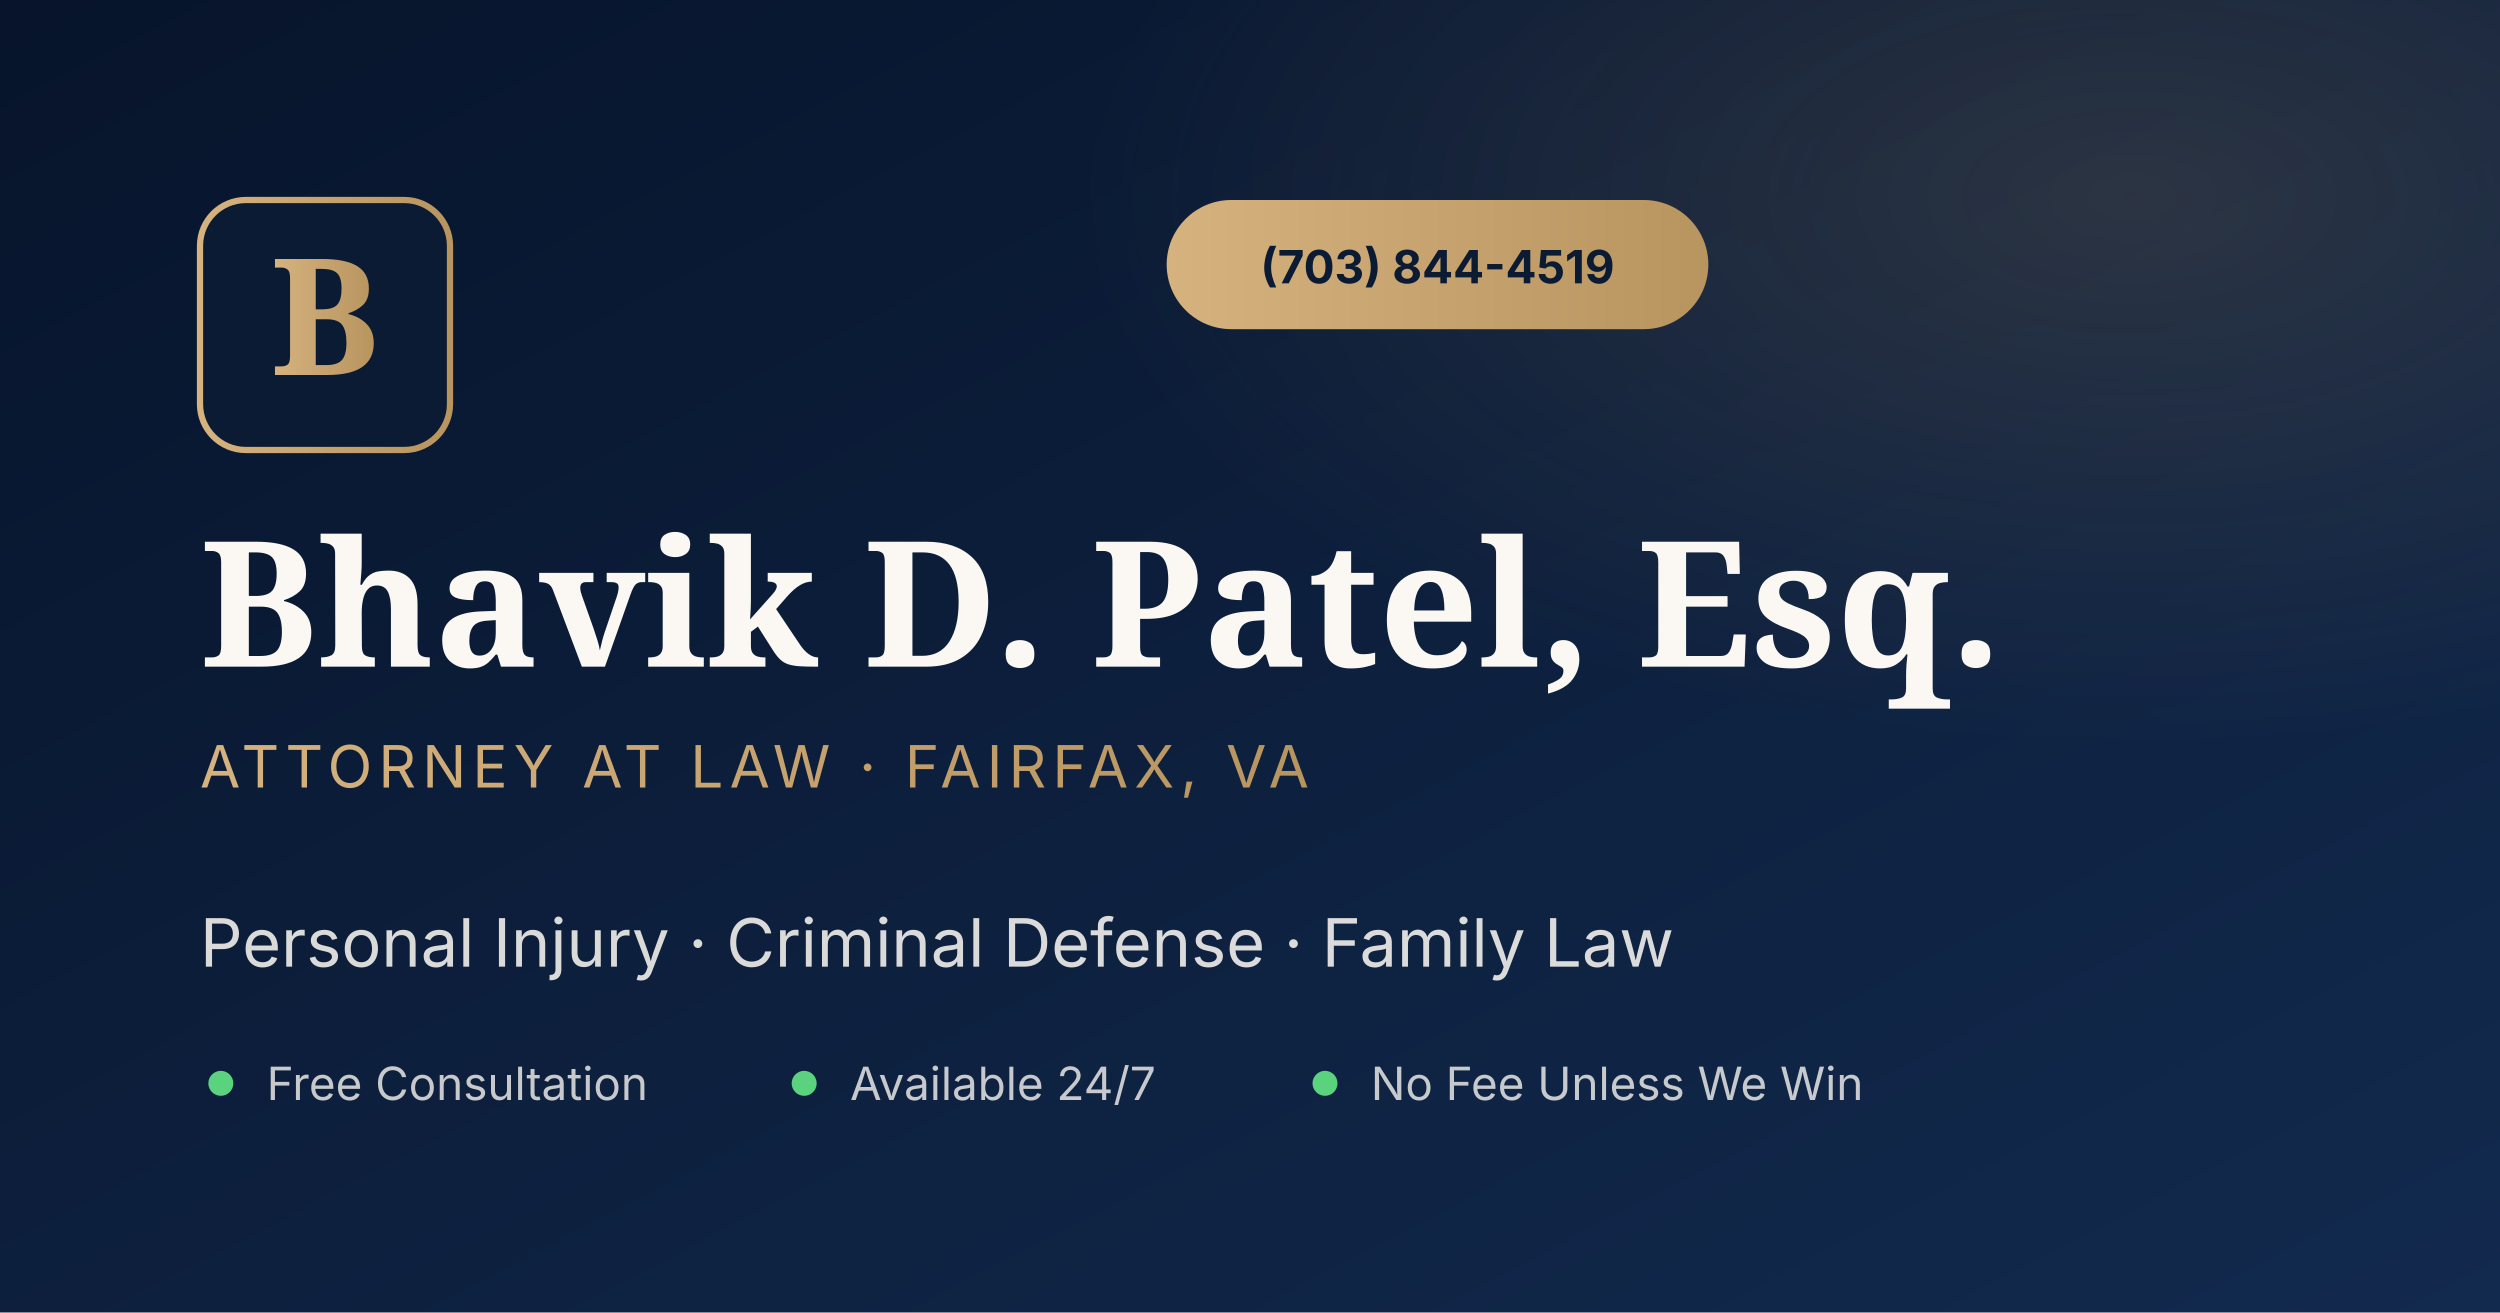
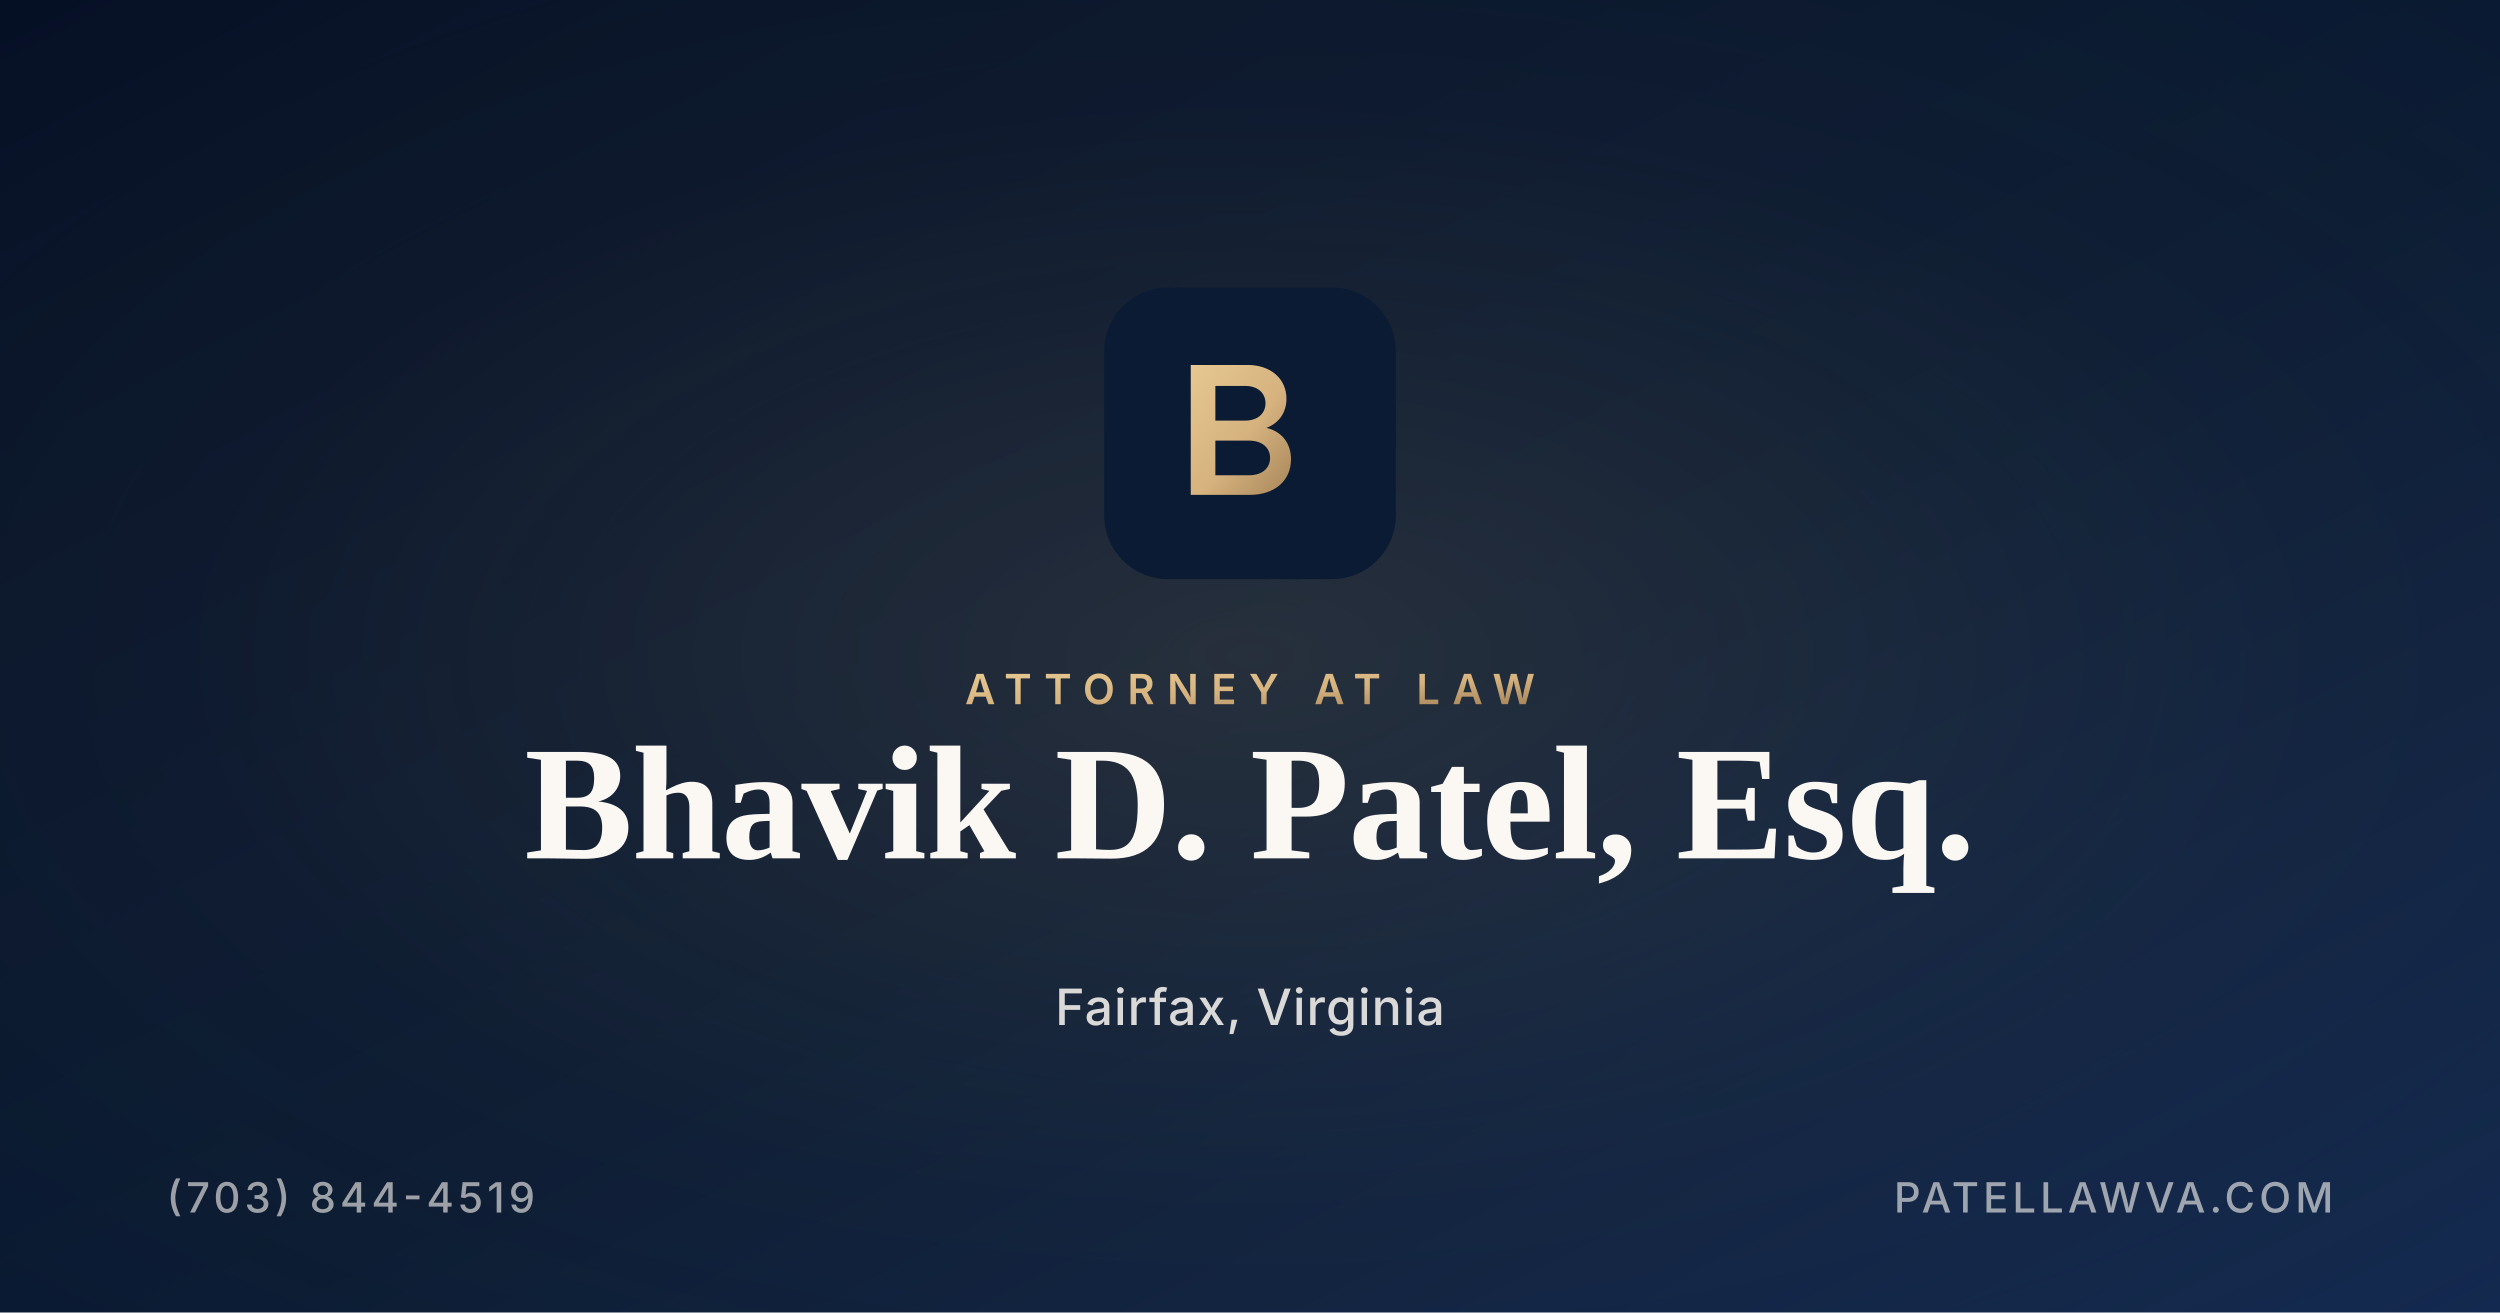
- <svg xmlns="http://www.w3.org/2000/svg" viewBox="0 0 1200 630" width="1200" height="630">
+ <svg xmlns="http://www.w3.org/2000/svg" viewBox="0 0 1200 630" width="1200" height="630" role="img" aria-labelledby="ogt ogd">
  <defs>
    <linearGradient id="bg" x1="0" y1="0" x2="1" y2="1">
-       <stop offset="0%" stop-color="#07142b" />
-       <stop offset="100%" stop-color="#122a4e" />
+       <stop offset="0%" stop-color="#061025" />
+       <stop offset="55%" stop-color="#0a1b33" />
+       <stop offset="100%" stop-color="#13294f" />
    </linearGradient>
-     <linearGradient id="gold" x1="0" y1="0" x2="1" y2="0">
-       <stop offset="0%" stop-color="#d5b27e" />
-       <stop offset="100%" stop-color="#b8945f" />
+     <linearGradient id="gold" x1="0" y1="0" x2="1" y2="1">
+       <stop offset="0%" stop-color="#e7c891" />
+       <stop offset="55%" stop-color="#d5b27e" />
+       <stop offset="100%" stop-color="#a8865a" />
    </linearGradient>
-     <radialGradient id="halo" cx="0.85" cy="0.15" r="0.7">
-       <stop offset="0%" stop-color="#b8945f" stop-opacity="0.18" />
-       <stop offset="60%" stop-color="#b8945f" stop-opacity="0" />
+     <radialGradient id="halo" cx="0.5" cy="0.5" r="0.7">
+       <stop offset="0%" stop-color="#d5b27e" stop-opacity="0.14" />
+       <stop offset="60%" stop-color="#d5b27e" stop-opacity="0.03" />
+       <stop offset="100%" stop-color="#d5b27e" stop-opacity="0" />
    </radialGradient>
+     <symbol id="bp" viewBox="0 0 64 64">
+       <rect width="64" height="64" rx="14" fill="#0a1b33" />
+       <path d="M19 17h12.5c5 0 8.5 3 8.5 7.4 0 3.1-1.7 5.4-4.4 6.4 3.4.8 5.4 3.4 5.4 6.9 0 4.7-3.6 7.8-9 7.8H19V17Zm5.4 4.6v7.6h6.6c2.6 0 4.4-1.5 4.4-3.8 0-2.3-1.8-3.8-4.4-3.8h-6.6Zm0 12v7.6h7.4c2.8 0 4.6-1.5 4.6-3.8 0-2.3-1.8-3.8-4.6-3.8h-7.4Z" fill="url(#gold)" />
+       <path d="M14 50h36" stroke="url(#gold)" stroke-width="1.5" stroke-linecap="round" opacity="0.85" />
+     </symbol>
  </defs>
  <rect width="1200" height="630" fill="url(#bg)" />
  <rect width="1200" height="630" fill="url(#halo)" />
-   <g transform="translate(96 96)">
-     <rect width="120" height="120" rx="22" fill="#0a1b33" stroke="url(#gold)" stroke-width="3" />
-     <text x="60" y="84" text-anchor="middle" font-family="Cormorant Garamond, Georgia, serif" font-size="78" font-weight="700" fill="url(#gold)">B</text>
+   <g transform="translate(600 0)" text-anchor="middle">
+     <use href="#bp" x="-70" y="138" width="140" height="140" />
+     <text y="338" font-family="Inter, 'Helvetica Neue', Arial, sans-serif" font-size="20" font-weight="600" letter-spacing="6" fill="url(#gold)">ATTORNEY AT LAW</text>
+     <text y="412" font-family="Cormorant Garamond, Georgia, 'Times New Roman', serif" font-size="78" font-weight="700" letter-spacing="-0.5" fill="#fbf8f3">Bhavik D. Patel, Esq.</text>
+     <line x1="-60" y1="448" x2="60" y2="448" stroke="url(#gold)" stroke-width="1.5" opacity="0.85" />
+     <text y="492" font-family="Inter, 'Helvetica Neue', Arial, sans-serif" font-size="24" font-weight="500" letter-spacing="0.5" fill="rgba(251,248,243,0.85)">Fairfax, Virginia</text>
  </g>
-   <text x="96" y="320" font-family="Cormorant Garamond, Georgia, serif" font-size="84" font-weight="700" fill="#fbf8f3">Bhavik D. Patel, Esq.</text>
-   <text x="96" y="378" font-family="Inter, sans-serif" font-size="28" letter-spacing="3" fill="url(#gold)">ATTORNEY AT LAW · FAIRFAX, VA</text>
-   <text x="96" y="464" font-family="Inter, sans-serif" font-size="32" fill="rgba(251,248,243,0.86)">Personal Injury · Criminal Defense · Family Law</text>
-   <g transform="translate(96 510)" font-family="Inter, sans-serif" font-size="22" fill="rgba(251,248,243,0.78)">
-     <circle cx="10" cy="10" r="6" fill="#5ad27e" />
-     <text x="32" y="18">Free Consultation</text>
-     <circle cx="290" cy="10" r="6" fill="#5ad27e" />
-     <text x="312" y="18">Available 24/7</text>
-     <circle cx="540" cy="10" r="6" fill="#5ad27e" />
-     <text x="562" y="18">No Fee Unless We Win</text>
-   </g>
-   <g transform="translate(820 96)">
-     <rect x="-260" y="0" width="260" height="62" rx="31" fill="url(#gold)" />
-     <text x="-130" y="40" text-anchor="middle" font-family="Inter, sans-serif" font-size="22" font-weight="700" fill="#0a1b33">(703) 844-4519</text>
+   <g font-family="Inter, 'Helvetica Neue', Arial, sans-serif" font-size="20" font-weight="500" letter-spacing="2" fill="rgba(251,248,243,0.6)">
+     <text x="80" y="582" text-anchor="start">(703) 844-4519</text>
+     <text x="1120" y="582" text-anchor="end">PATELLAWVA.COM</text>
  </g>
</svg>
